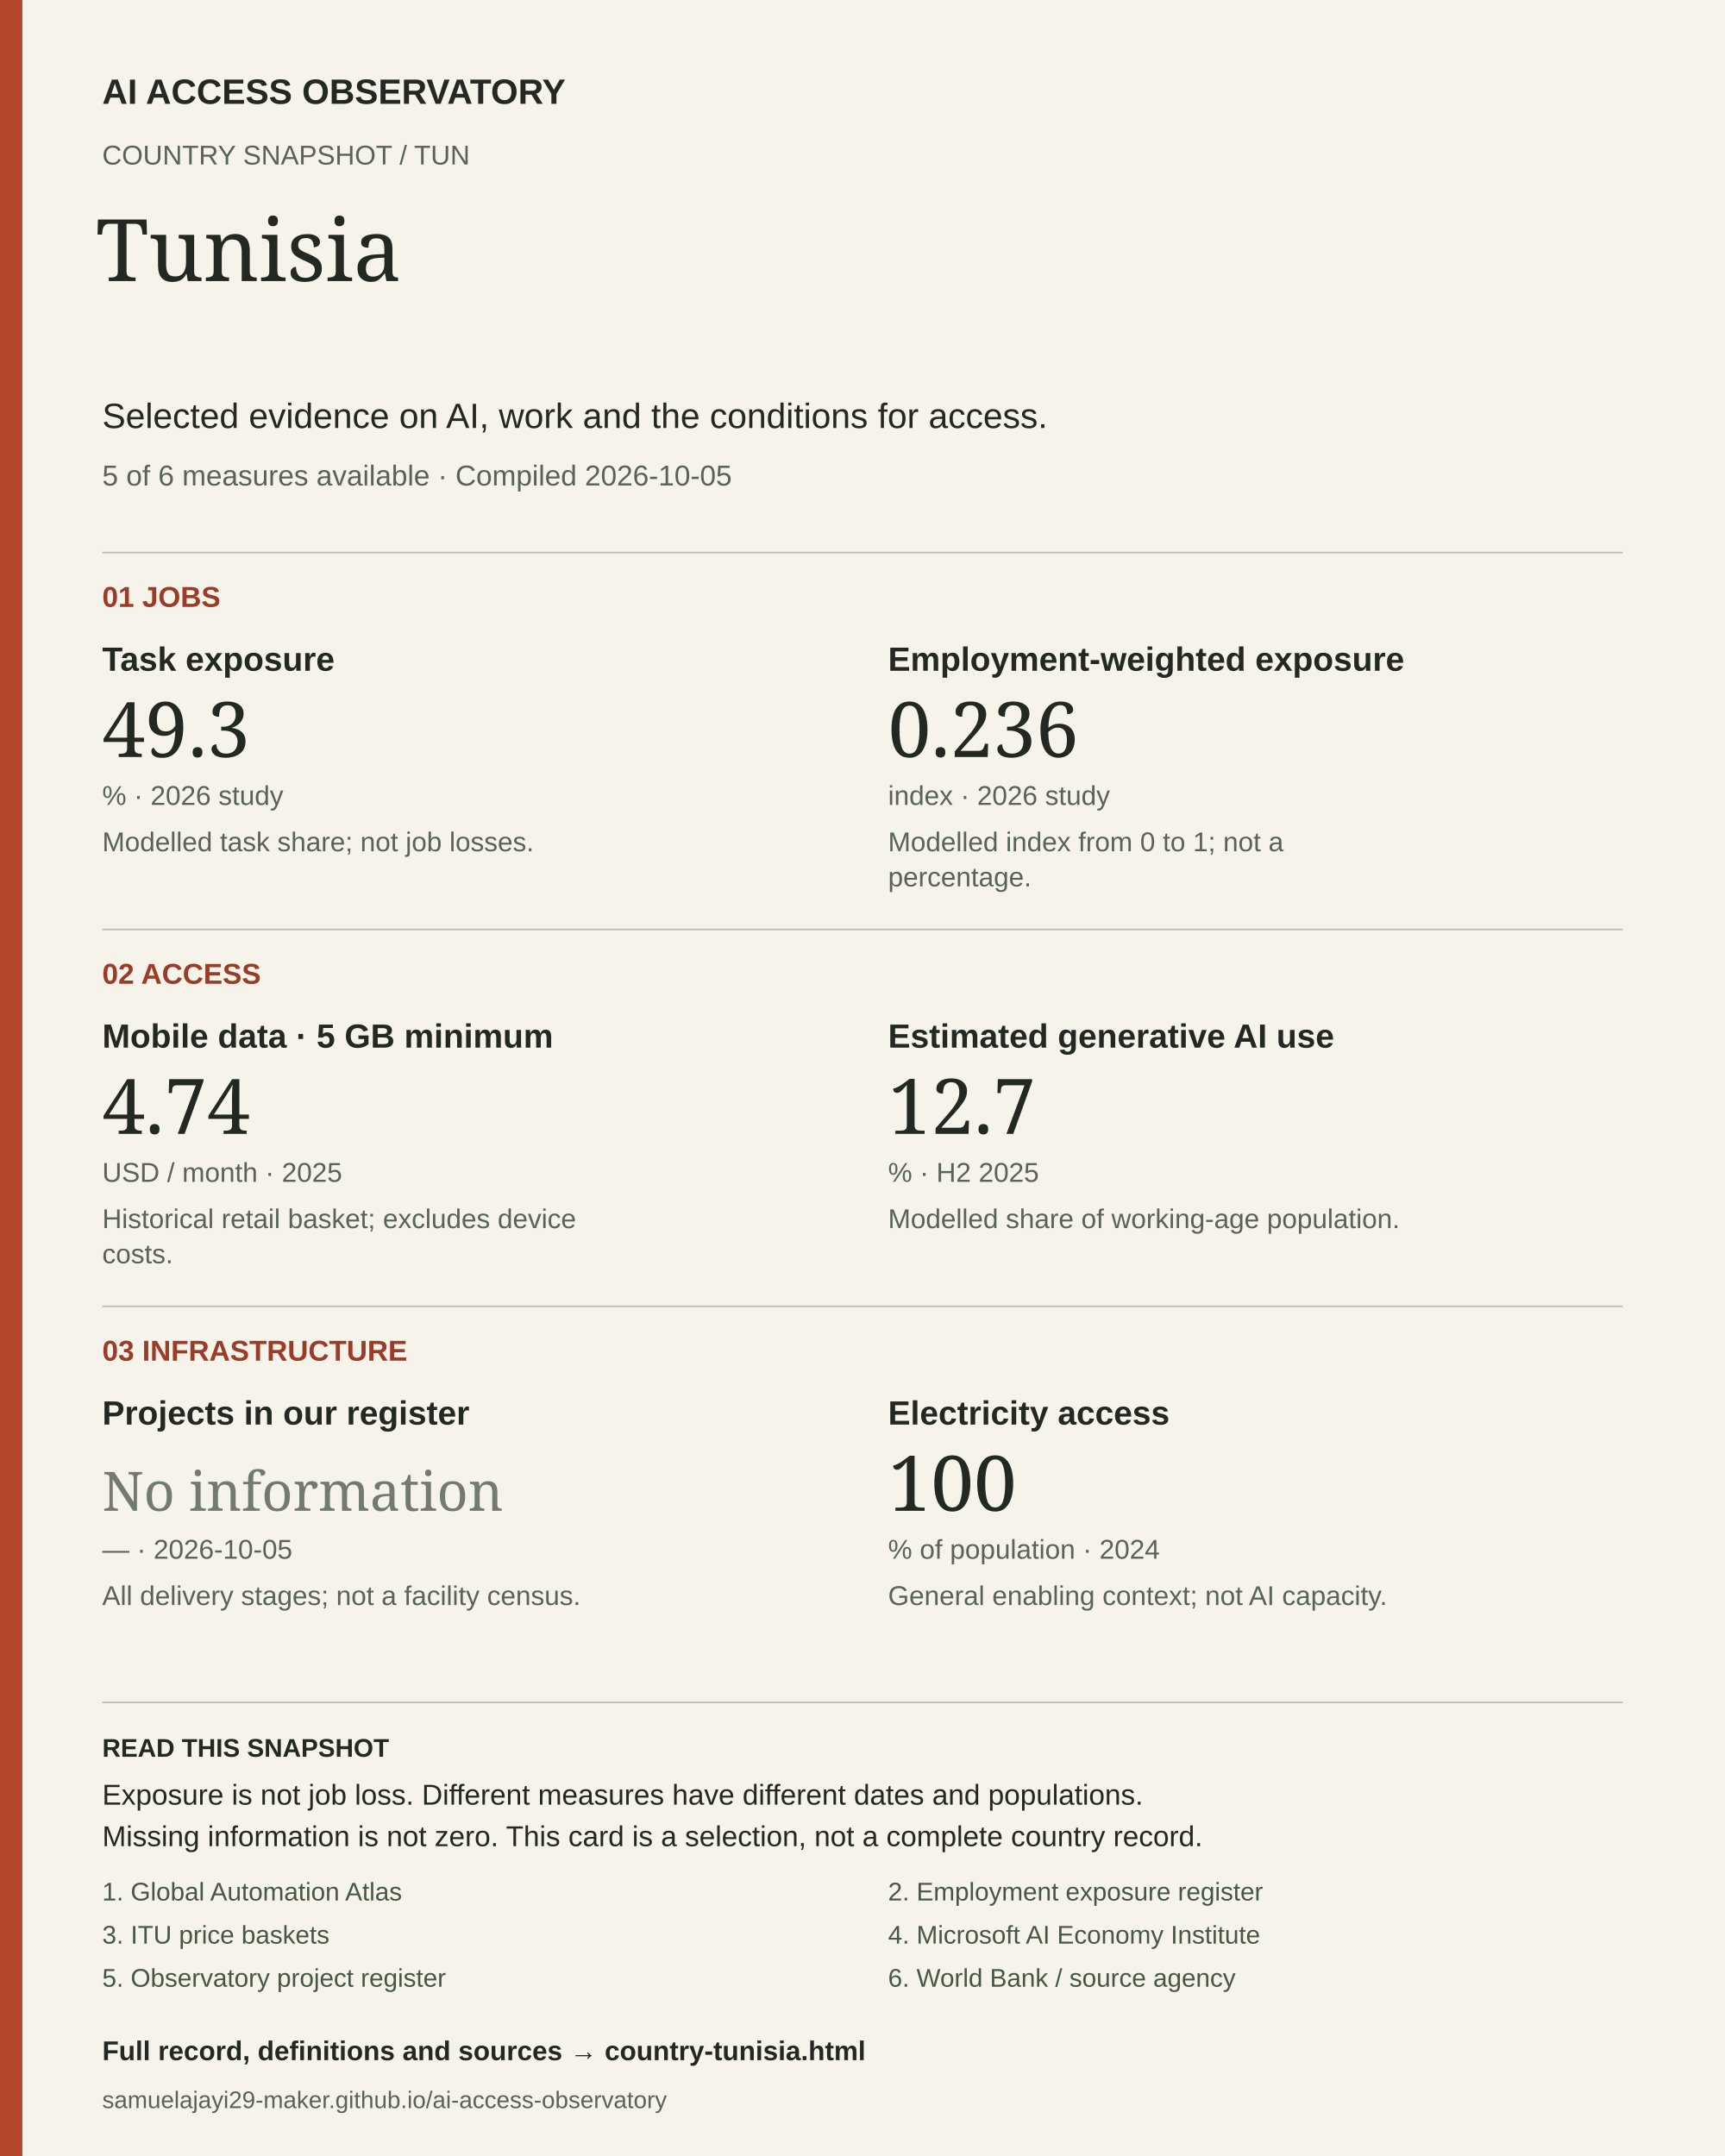
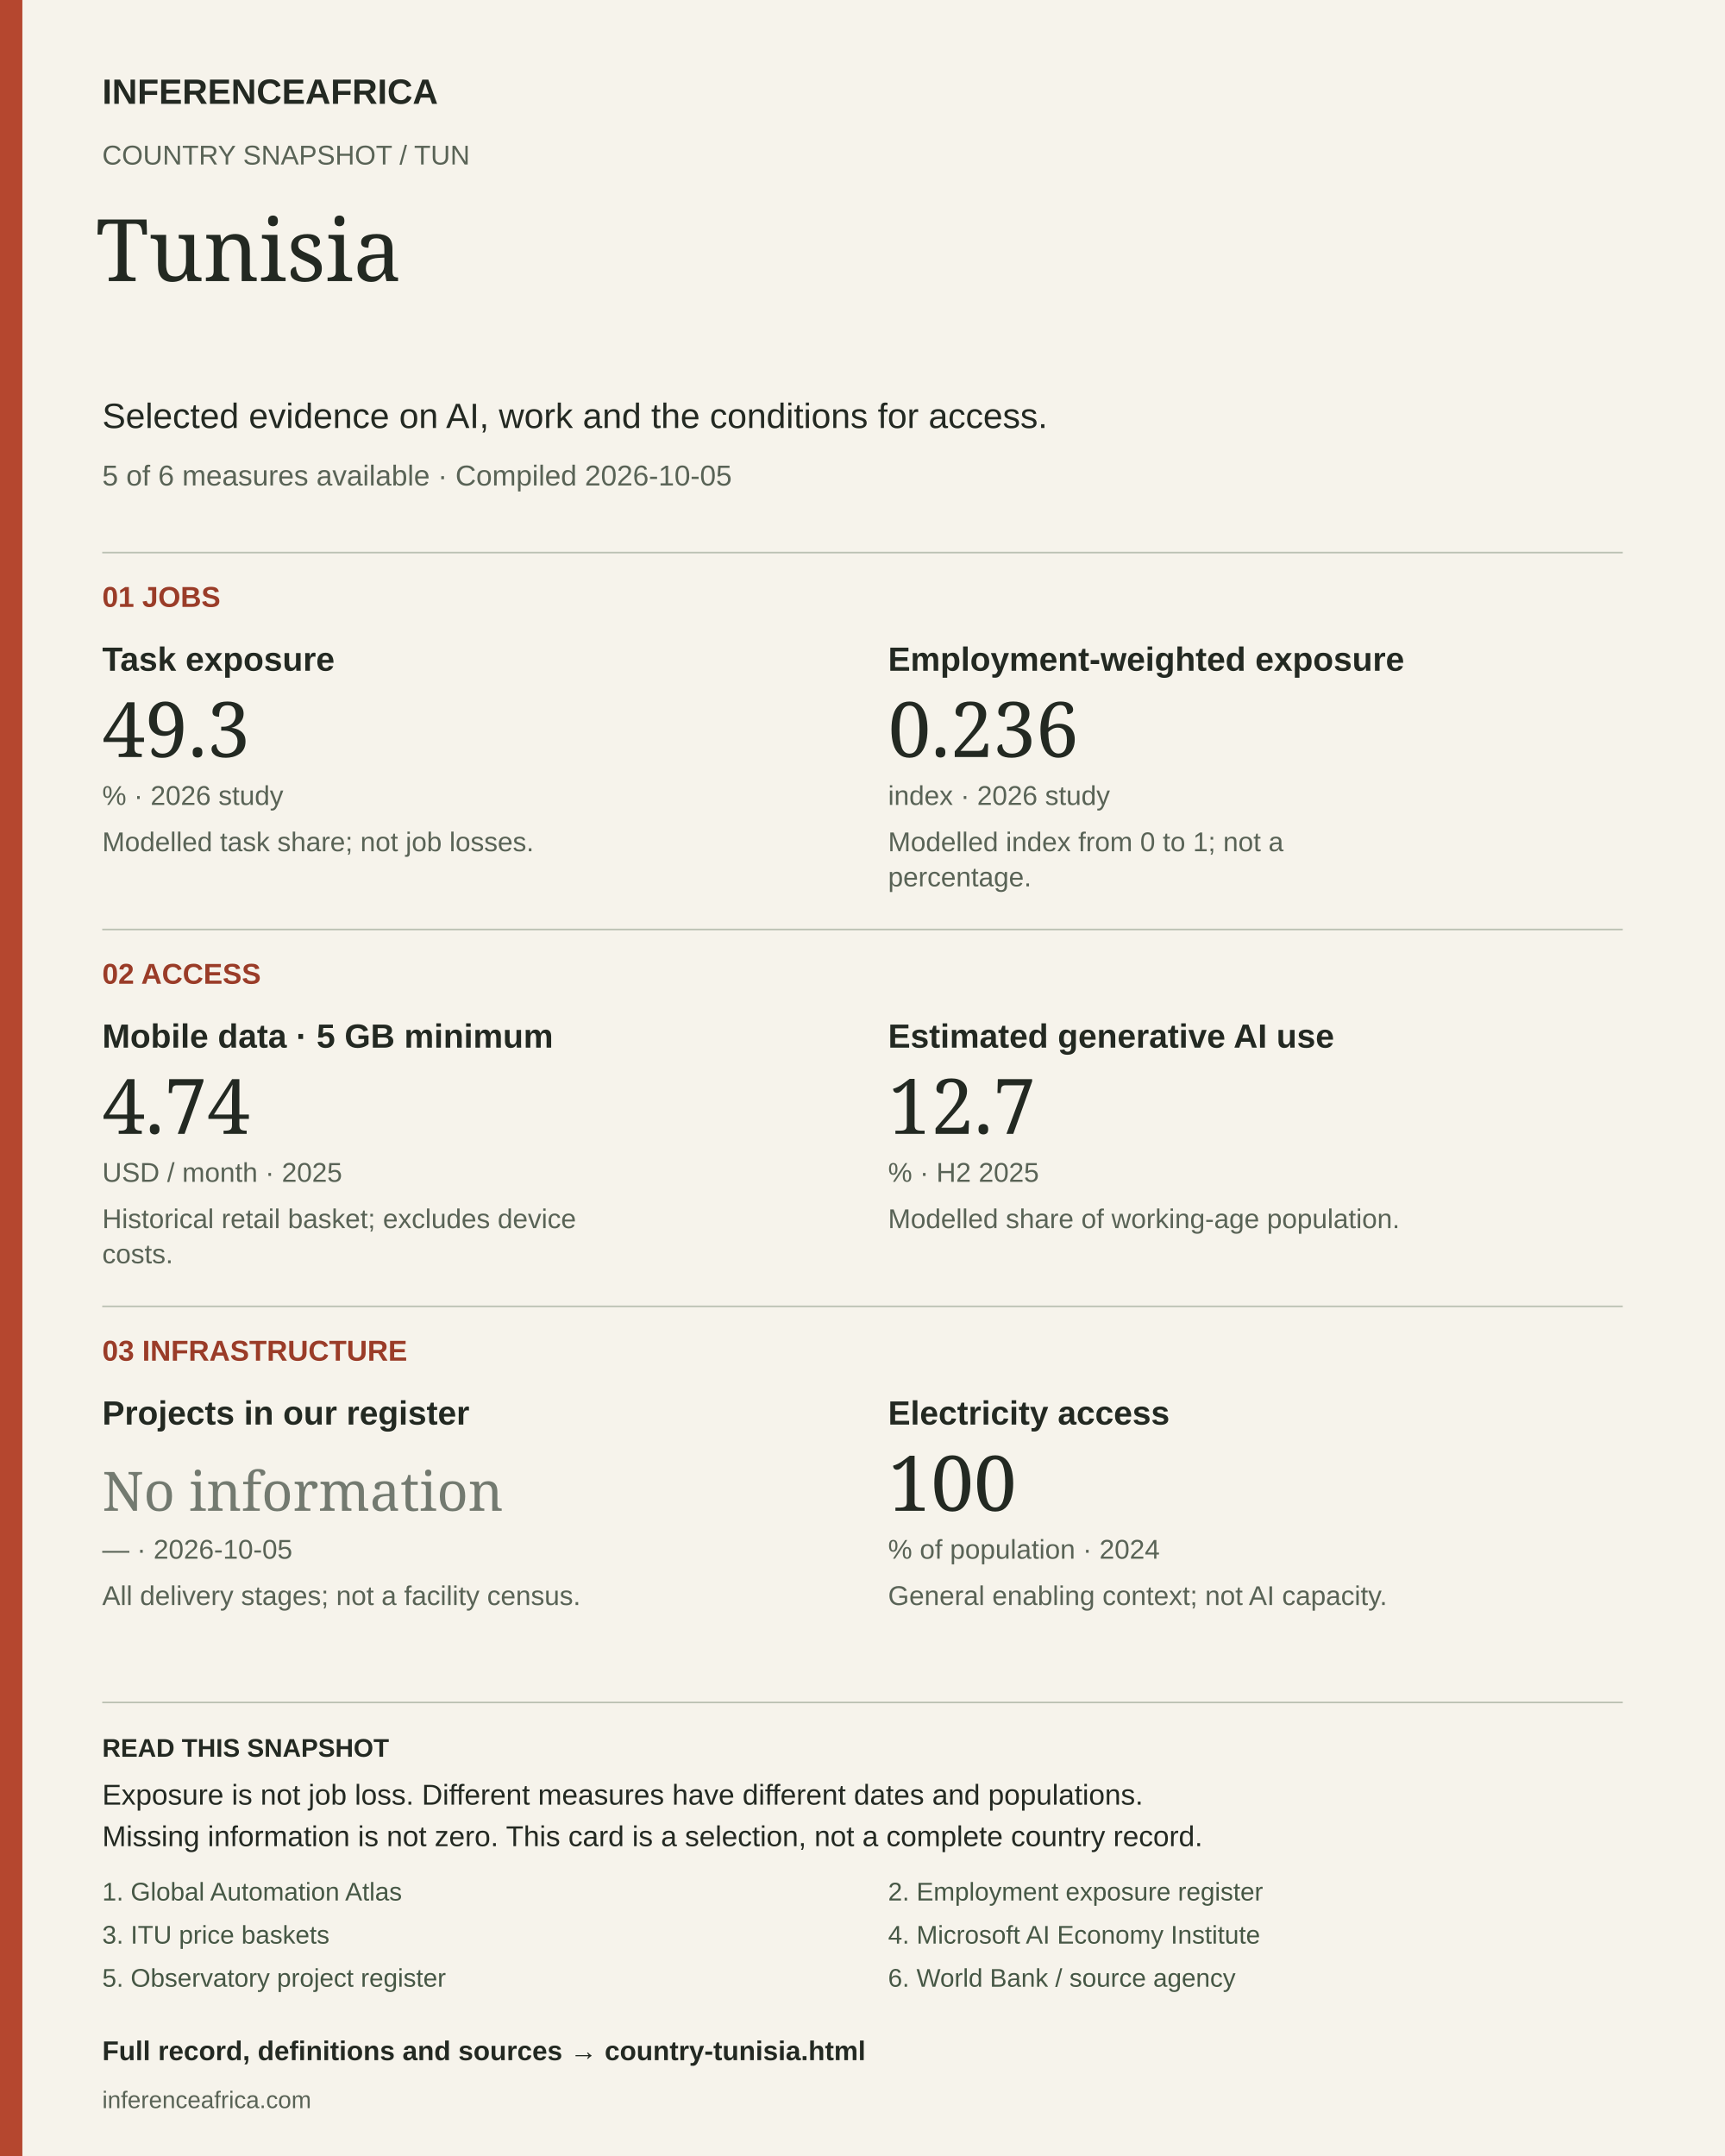
<svg xmlns="http://www.w3.org/2000/svg" width="1080" height="1350" viewBox="0 0 1080 1350" role="img" aria-labelledby="title desc">
  <rect width="1080" height="1350" fill="#f6f3eb" />
  <rect width="14" height="1350" fill="#b5472f" />
-   <text x="64" y="65" font-size="22" fill="#232922" font-weight="700" font-family="Arial, sans-serif">AI ACCESS OBSERVATORY</text>
+   <text x="64" y="65" font-size="22" fill="#232922" font-weight="700" font-family="Arial, sans-serif">INFERENCEAFRICA</text>
  <text x="64" y="103" font-size="17" fill="#596356" font-weight="400" font-family="Arial, sans-serif">COUNTRY SNAPSHOT  /  TUN</text>
  <text x="60" y="176" font-size="54" fill="#232922" font-weight="400" font-family="Georgia, serif">Tunisia</text>
  <text x="64" y="268" font-size="22" fill="#232922" font-weight="400" font-family="Arial, sans-serif">Selected evidence on AI, work and the conditions for access.</text>
  <text x="64" y="304" font-size="18" fill="#596356" font-weight="400" font-family="Arial, sans-serif">5 of 6 measures available  ·  Compiled 2026-10-05</text>
  <line x1="64" y1="346" x2="1016" y2="346" stroke="#bbc1b3" />
  <text x="64" y="380" font-size="18" fill="#9a3c28" font-weight="700" font-family="Arial, sans-serif">01  JOBS</text>
  <text x="64" y="420" font-size="21" fill="#232922" font-weight="700" font-family="Arial, sans-serif">Task exposure</text>
  <text x="64" y="474" font-size="48" fill="#232922" font-weight="400" font-family="Georgia, serif">49.3</text>
  <text x="64" y="504" font-size="17" fill="#596356" font-weight="400" font-family="Arial, sans-serif">%  ·  2026 study</text>
  <text x="64" y="533" font-size="17" fill="#596356" font-weight="400" font-family="Arial, sans-serif">Modelled task share; not job losses.</text>
  <text x="556" y="420" font-size="21" fill="#232922" font-weight="700" font-family="Arial, sans-serif">Employment-weighted exposure</text>
  <text x="556" y="474" font-size="48" fill="#232922" font-weight="400" font-family="Georgia, serif">0.236</text>
  <text x="556" y="504" font-size="17" fill="#596356" font-weight="400" font-family="Arial, sans-serif">index  ·  2026 study</text>
  <text x="556" y="533" font-size="17" fill="#596356" font-weight="400" font-family="Arial, sans-serif">Modelled index from 0 to 1; not a</text>
  <text x="556" y="555" font-size="17" fill="#596356" font-weight="400" font-family="Arial, sans-serif">percentage.</text>
  <line x1="64" y1="582" x2="1016" y2="582" stroke="#bbc1b3" />
  <text x="64" y="616" font-size="18" fill="#9a3c28" font-weight="700" font-family="Arial, sans-serif">02  ACCESS</text>
  <text x="64" y="656" font-size="21" fill="#232922" font-weight="700" font-family="Arial, sans-serif">Mobile data · 5 GB minimum</text>
  <text x="64" y="710" font-size="48" fill="#232922" font-weight="400" font-family="Georgia, serif">4.74</text>
  <text x="64" y="740" font-size="17" fill="#596356" font-weight="400" font-family="Arial, sans-serif">USD / month  ·  2025</text>
  <text x="64" y="769" font-size="17" fill="#596356" font-weight="400" font-family="Arial, sans-serif">Historical retail basket; excludes device</text>
  <text x="64" y="791" font-size="17" fill="#596356" font-weight="400" font-family="Arial, sans-serif">costs.</text>
  <text x="556" y="656" font-size="21" fill="#232922" font-weight="700" font-family="Arial, sans-serif">Estimated generative AI use</text>
  <text x="556" y="710" font-size="48" fill="#232922" font-weight="400" font-family="Georgia, serif">12.7</text>
  <text x="556" y="740" font-size="17" fill="#596356" font-weight="400" font-family="Arial, sans-serif">%  ·  H2 2025</text>
  <text x="556" y="769" font-size="17" fill="#596356" font-weight="400" font-family="Arial, sans-serif">Modelled share of working-age population.</text>
  <line x1="64" y1="818" x2="1016" y2="818" stroke="#bbc1b3" />
  <text x="64" y="852" font-size="18" fill="#9a3c28" font-weight="700" font-family="Arial, sans-serif">03  INFRASTRUCTURE</text>
  <text x="64" y="892" font-size="21" fill="#232922" font-weight="700" font-family="Arial, sans-serif">Projects in our register</text>
  <text x="64" y="946" font-size="34" fill="#737a70" font-weight="400" font-family="Georgia, serif">No information</text>
  <text x="64" y="976" font-size="17" fill="#596356" font-weight="400" font-family="Arial, sans-serif">—  ·  2026-10-05</text>
  <text x="64" y="1005" font-size="17" fill="#596356" font-weight="400" font-family="Arial, sans-serif">All delivery stages; not a facility census.</text>
  <text x="556" y="892" font-size="21" fill="#232922" font-weight="700" font-family="Arial, sans-serif">Electricity access</text>
  <text x="556" y="946" font-size="48" fill="#232922" font-weight="400" font-family="Georgia, serif">100</text>
  <text x="556" y="976" font-size="17" fill="#596356" font-weight="400" font-family="Arial, sans-serif">% of population  ·  2024</text>
  <text x="556" y="1005" font-size="17" fill="#596356" font-weight="400" font-family="Arial, sans-serif">General enabling context; not AI capacity.</text>
  <line x1="64" y1="1066" x2="1016" y2="1066" stroke="#bbc1b3" />
  <text x="64" y="1100" font-size="16" fill="#232922" font-weight="700" font-family="Arial, sans-serif">READ THIS SNAPSHOT</text>
  <text x="64" y="1130" font-size="18" fill="#232922" font-weight="400" font-family="Arial, sans-serif">Exposure is not job loss. Different measures have different dates and populations.</text>
  <text x="64" y="1156" font-size="18" fill="#232922" font-weight="400" font-family="Arial, sans-serif">Missing information is not zero. This card is a selection, not a complete country record.</text>
  <a href="https://arxiv.org/abs/2605.17086">
    <text x="64" y="1190" font-size="16" fill="#465745" font-weight="400" font-family="Arial, sans-serif">1. Global Automation Atlas</text>
  </a>
  <a href="https://arxiv.org/abs/2607.05404">
    <text x="556" y="1190" font-size="16" fill="#465745" font-weight="400" font-family="Arial, sans-serif">2. Employment exposure register</text>
  </a>
  <a href="https://www.itu.int/en/ITU-D/Statistics/Documents/ICT_Prices/ITU_ICTPriceBaskets_2008-2025.xlsx">
    <text x="64" y="1217" font-size="16" fill="#465745" font-weight="400" font-family="Arial, sans-serif">3. ITU price baskets</text>
  </a>
  <a href="https://www.microsoft.com/en-us/research/wp-content/uploads/2026/01/Microsoft-AI-Diffusion-Report-January-2026.pdf">
    <text x="556" y="1217" font-size="16" fill="#465745" font-weight="400" font-family="Arial, sans-serif">4. Microsoft AI Economy Institute</text>
  </a>
-   <a href="https://samuelajayi29-maker.github.io/ai-access-observatory/data/infra-projects.csv">
+   <a href="https://inferenceafrica.com/data/infra-projects.csv">
    <text x="64" y="1244" font-size="16" fill="#465745" font-weight="400" font-family="Arial, sans-serif">5. Observatory project register</text>
  </a>
  <a href="https://api.worldbank.org/v2/country/TUN/indicator/EG.ELC.ACCS.ZS?format=json&amp;mrnev=1&amp;per_page=100">
    <text x="556" y="1244" font-size="16" fill="#465745" font-weight="400" font-family="Arial, sans-serif">6. World Bank / source agency</text>
  </a>
-   <a href="https://samuelajayi29-maker.github.io/ai-access-observatory/country-tunisia.html">
+   <a href="https://inferenceafrica.com/country-tunisia.html">
    <text x="64" y="1290" font-size="17" fill="#232922" font-weight="700" font-family="Arial, sans-serif">Full record, definitions and sources → country-tunisia.html</text>
  </a>
-   <text x="64" y="1320" font-size="15" fill="#596356" font-weight="400" font-family="Arial, sans-serif">samuelajayi29-maker.github.io/ai-access-observatory</text>
+   <text x="64" y="1320" font-size="15" fill="#596356" font-weight="400" font-family="Arial, sans-serif">inferenceafrica.com</text>
</svg>
